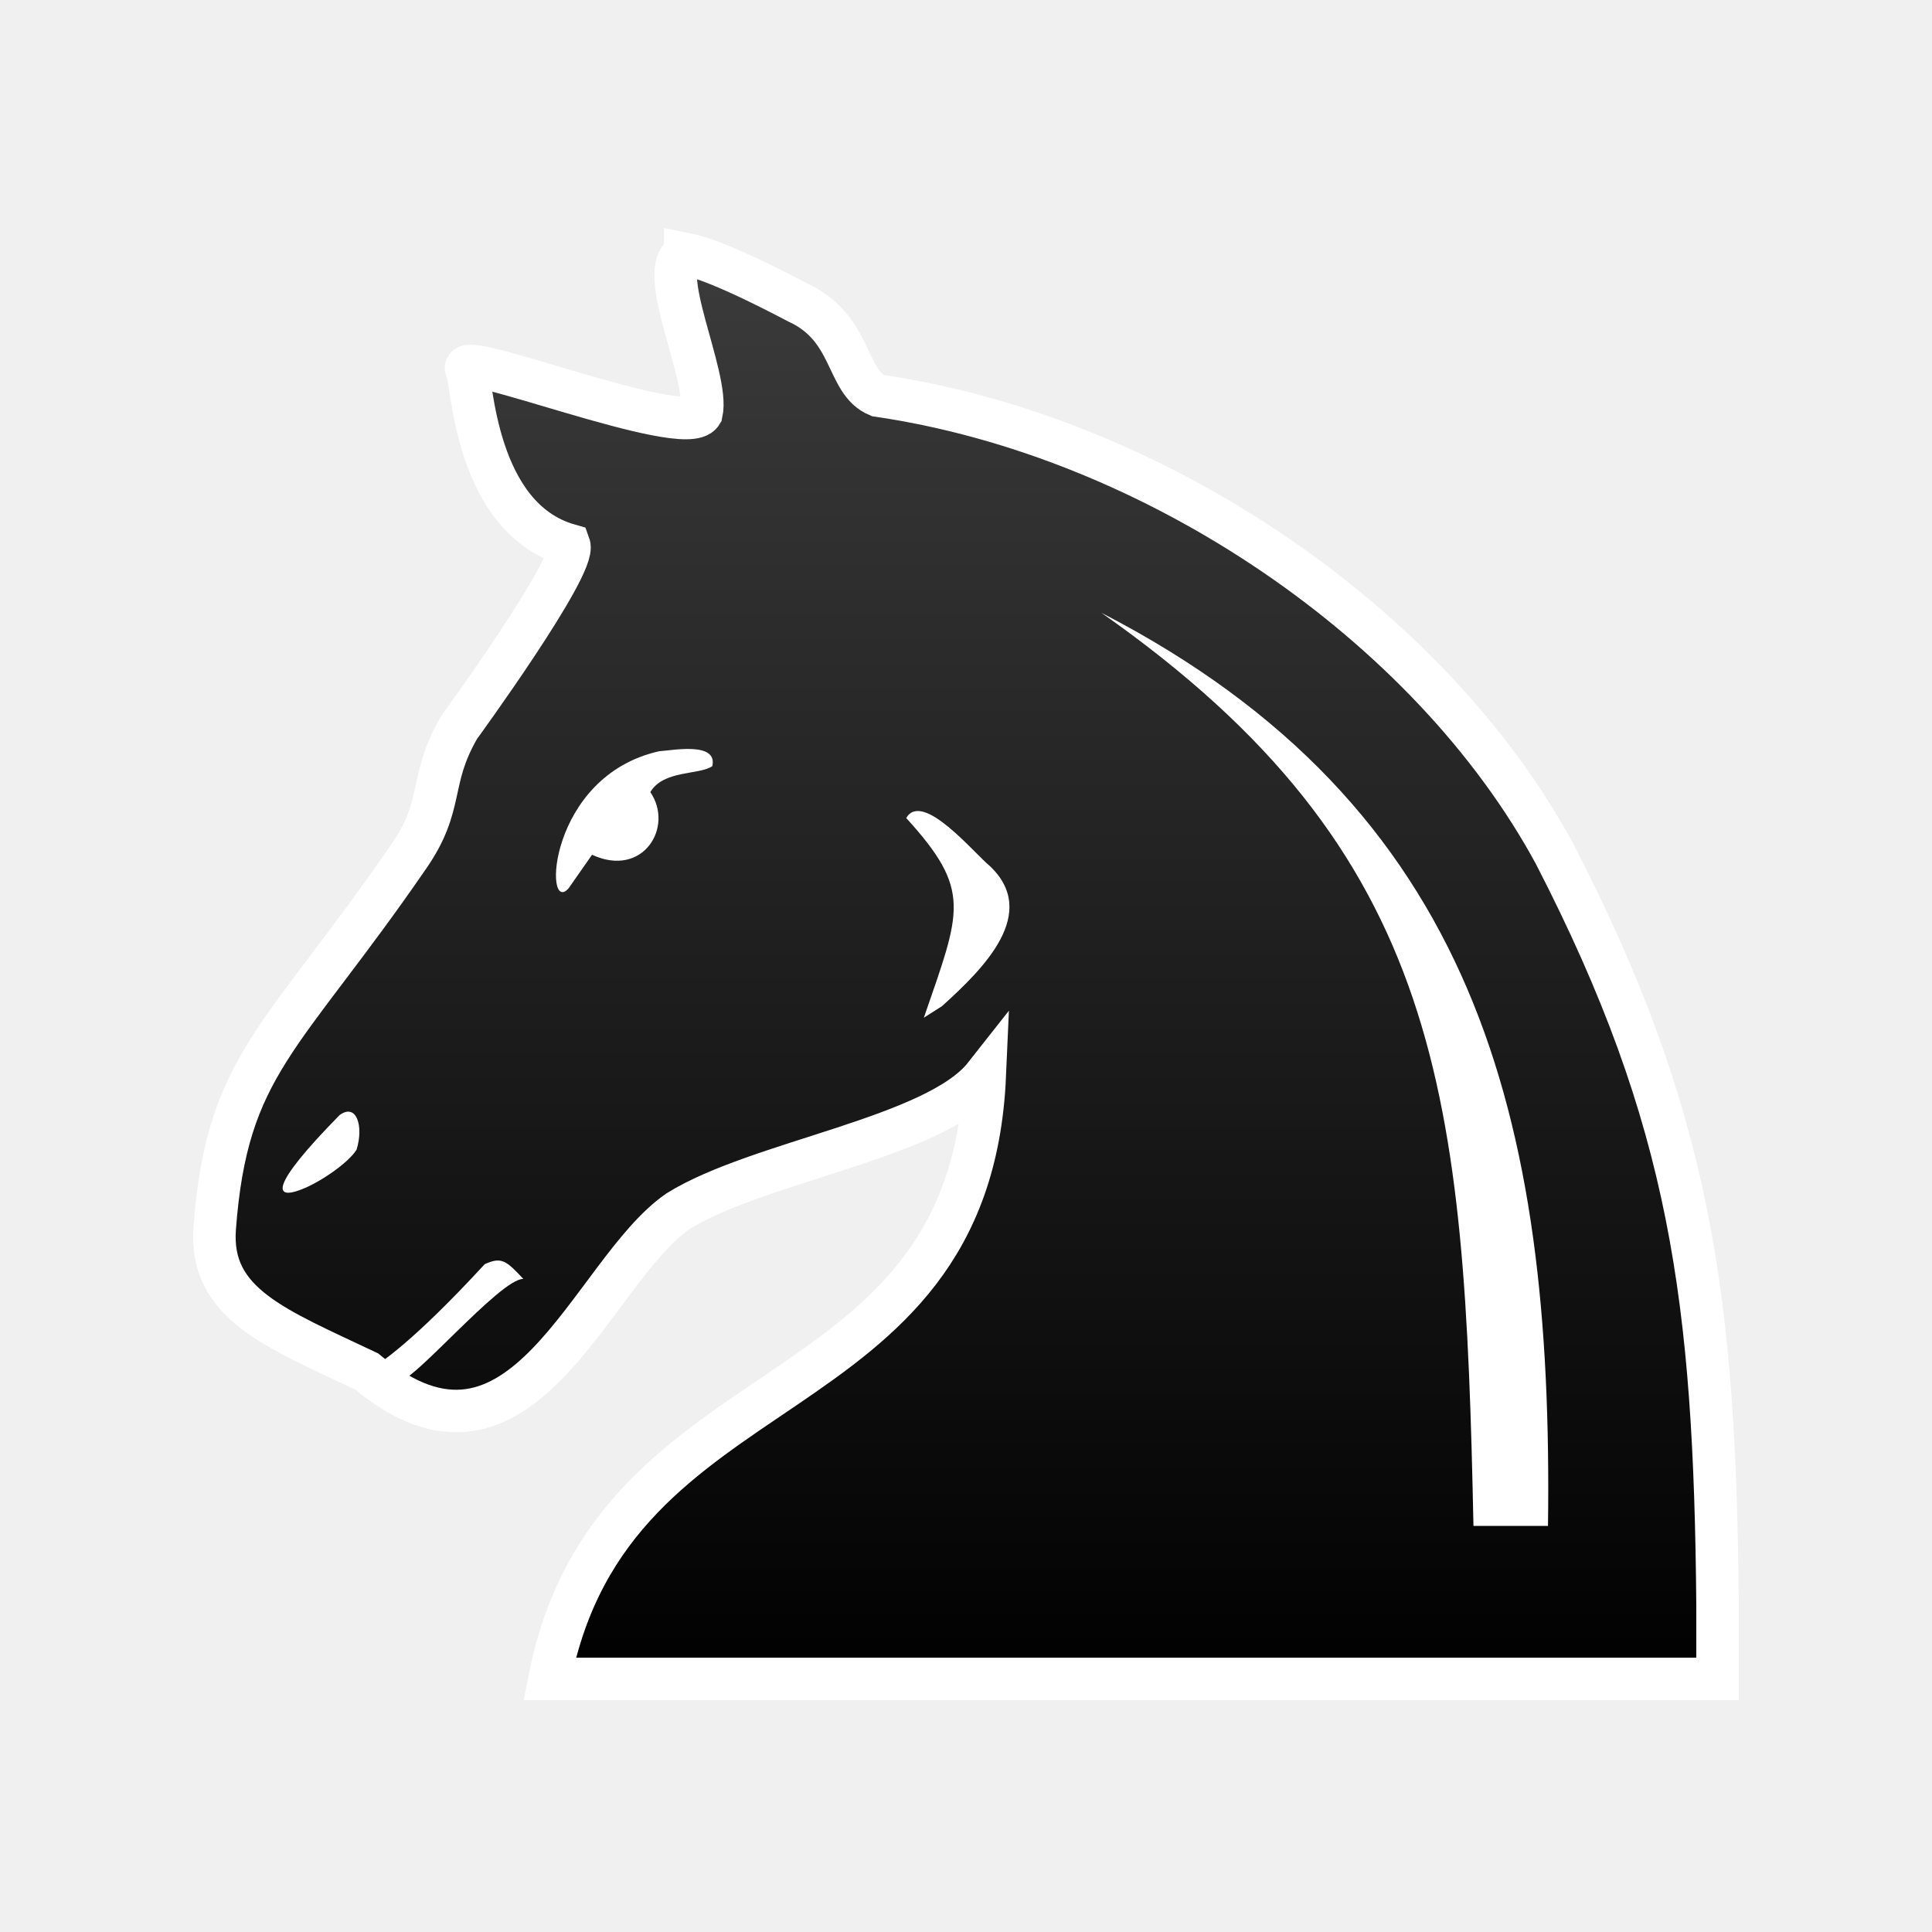
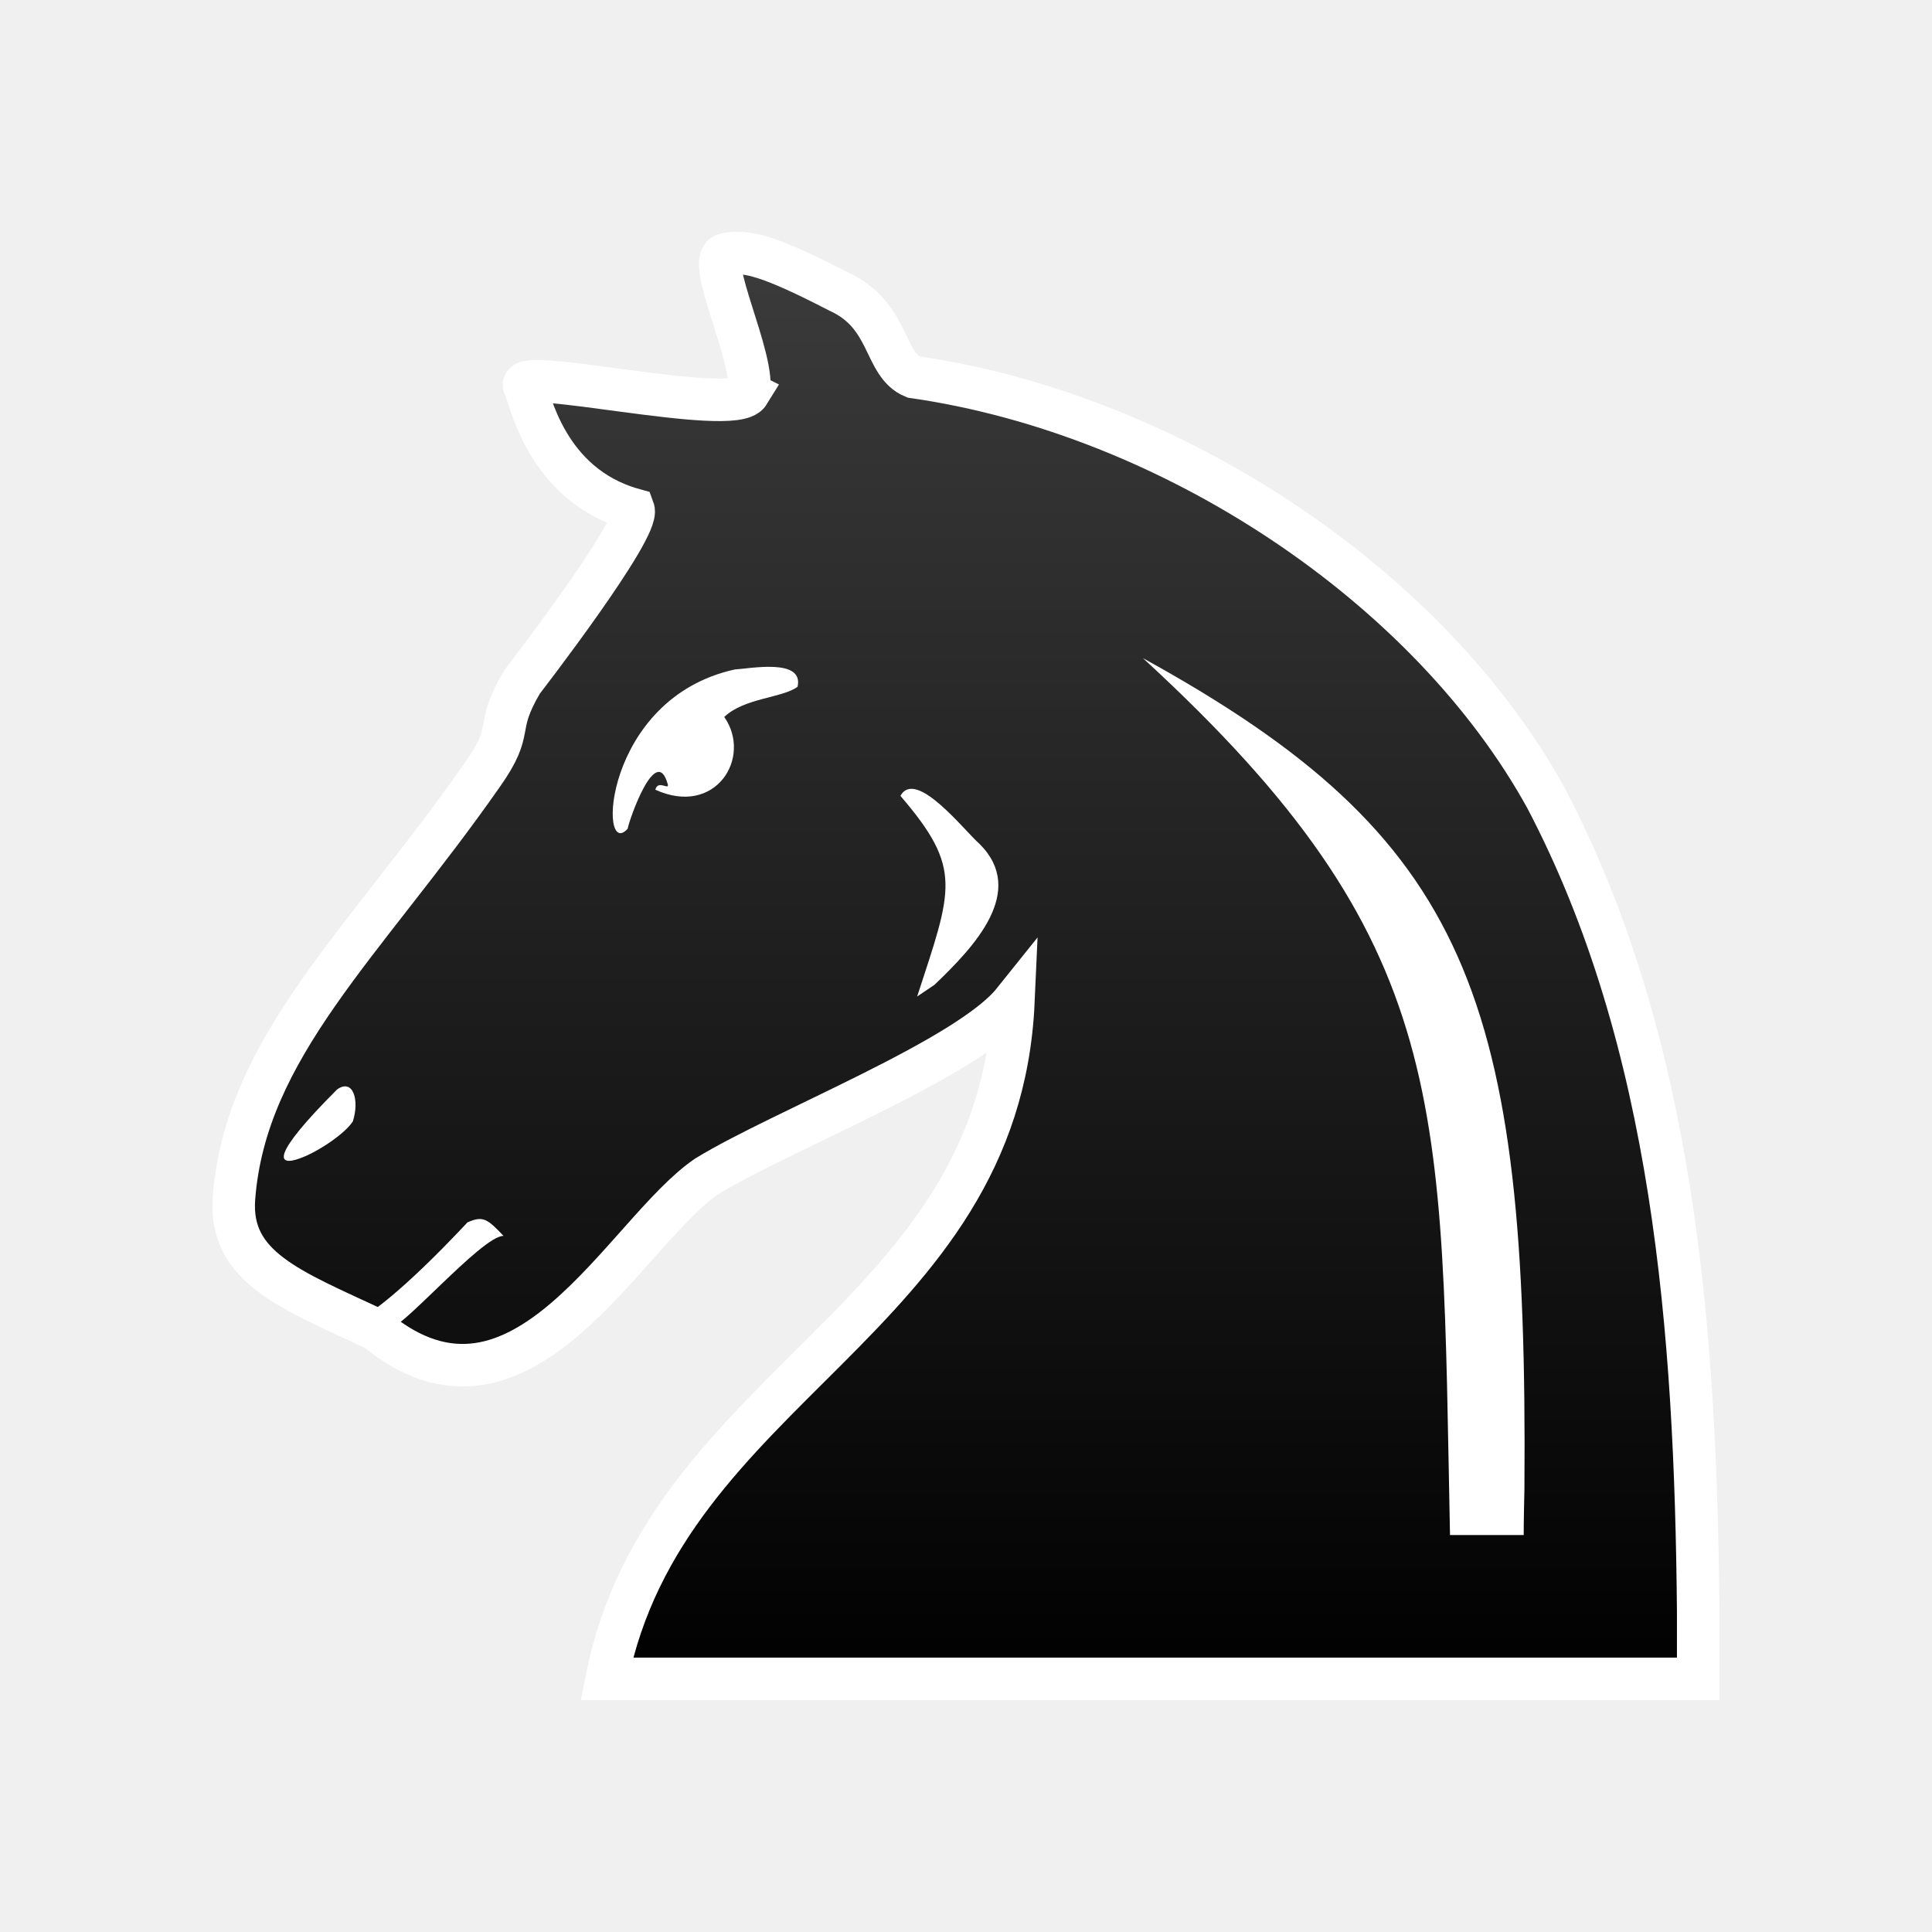
<svg xmlns="http://www.w3.org/2000/svg" width="50mm" height="50mm" clip-rule="evenodd" fill-rule="evenodd" image-rendering="optimizeQuality" shape-rendering="geometricPrecision" text-rendering="geometricPrecision" version="1.1" viewBox="0 0 50 50">
  <defs>
-     <linearGradient id="linearGradient1260-9-1" x1="3711.5" x2="3711.5" y1="-422.94" y2="-314.29" gradientTransform="matrix(.35075 0 0 .34873 -1275.8 153.6)" gradientUnits="userSpaceOnUse">
+     <linearGradient id="linearGradient1876" x1="4778.5" x2="4778.5" y1="-2835.5" y2="-2692.5" gradientTransform="matrix(.26458 0 0 .26588 -1239.3 759.89)" gradientUnits="userSpaceOnUse">
      <stop stop-color="#3c3c3c" offset="0" />
      <stop offset="1" />
    </linearGradient>
  </defs>
-   <path class="st14" d="m17.734 6.573c-0.807 0.349 0.632 3.176 0.421 4.119-0.421 0.698-6.495-1.745-6.074-1.117 0.14 0.244 0.192 3.833 2.649 4.531 0.197 0.542-2.849 4.721-2.849 4.721-0.807 1.396-0.362 1.988-1.31 3.349-3.265 4.747-4.699 5.359-5.015 9.617-0.14 1.955 1.58 2.583 3.932 3.7 4.037 3.386 5.78-2.578 8.062-4.148 2.071-1.292 6.672-1.901 7.936-3.506-0.396 8.99-9.635 7.316-11.263 15.611h30.227v-1.92c-0.07-7.854-0.667-12.548-4.213-19.424-3.23-5.969-10.356-10.821-17.518-11.868-0.843-0.349-0.632-1.745-2.071-2.409-1.861-0.977-2.563-1.187-2.914-1.257z" fill="url(#linearGradient1260-9-1)" stroke="#fff" stroke-width="1.1" />
-   <g fill="#fff">
-     <path class="st15" d="m40.062 39.491c0.141-10.585-1.873-18.634-11.558-23.632 8.88 6.232 9.398 12.479 9.629 23.632z" stroke-width=".313" />
-     <g>
-       <path class="st15" d="m12.543 32.718c0.439-0.203 0.562-0.087 1.001 0.38-0.605-0.012-2.96 2.812-3.235 2.632-1.227-0.804-1.503 1.05 2.234-3.012z" stroke-width=".313" />
-       <path class="st15" d="m8.791 28.857c0.436-0.319 0.627 0.29 0.436 0.899-0.218 0.348-0.981 0.87-1.472 1.044-0.627 0.232-0.818-0.058 1.036-1.944z" stroke-width=".313" />
-       <path class="st15" d="m14.717 22.987c0.605-0.866 0.605-0.866 0.605-0.866 1.32 0.611 2.127-0.72 1.508-1.621 0.34-0.578 1.269-0.437 1.605-0.673 0.142-0.642-1.036-0.405-1.376-0.385-2.889 0.647-2.997 4.295-2.342 3.545z" stroke-width=".348" />
-       <path class="st32" d="m24.38 26.038c1.096-0.989 2.522-2.413 1.234-3.628-0.402-0.326-1.74-1.96-2.161-1.24 1.712 1.881 1.411 2.396 0.456 5.168" stroke-width="1.2" />
+   <g clip-rule="evenodd" fill-rule="evenodd" shape-rendering="geometricPrecision">
+     <path class="st14" d="m19.377 10.174c-0.394 0.641-6.192-0.74-5.799-0.163 0.131 0.224 0.519 2.533 2.815 3.174 0.184 0.498-2.88 4.46-2.88 4.46-0.755 1.282-0.151 1.167-1.037 2.418-3.051 4.36-6.125 7.037-6.421 10.948-0.131 1.795 1.476 2.372 3.675 3.398 3.773 3.11 6.432-2.524 8.564-3.967 1.936-1.186 6.752-3.046 7.933-4.521-0.37 8.256-9.005 9.91-10.526 17.528h28.248v-1.763c-0.066-7.213-0.623-14.715-3.937-21.03-3.018-5.482-9.678-9.938-16.371-10.899-0.787-0.321-0.591-1.603-1.936-2.212-1.739-0.898-2.395-1.091-2.937-0.963s0.804 2.725 0.607 3.591z" fill="url(#linearGradient1876)" image-rendering="optimizeQuality" stroke="#fff" stroke-width="1.1" />
+     <g fill="#fff">
+       <path class="st15" d="m12.097 31.636c0.41-0.186 0.525-0.08 0.935 0.349-0.565-0.011-2.766 2.582-3.023 2.417-1.146-0.738-1.404 0.964 2.088-2.766z" image-rendering="optimizeQuality" stroke-width=".313" />
+       <path class="st15" d="m8.724 28.195c0.408-0.293 0.586 0.266 0.408 0.826-0.204 0.32-0.917 0.799-1.376 0.959-0.586 0.213-0.764-0.053 0.968-1.785z" image-rendering="optimizeQuality" stroke-width=".313" />
+       <path class="st15" d="m16.245 21.444c0.036-0.222 0.74-2.247 1.04-1.136 0.024 0.141-0.259-0.132-0.325 0.13 1.56 0.71 2.515-0.836 1.784-1.883 0.513-0.494 1.511-0.491 1.897-0.782 0.168-0.746-1.224-0.47-1.626-0.447-3.416 0.752-3.543 4.99-2.769 4.119z" image-rendering="optimizeQuality" stroke-width=".348" />
+       <path class="st32" d="m24.183 25.488c1.04-0.993 2.392-2.424 1.17-3.645-0.381-0.327-1.65-1.97-2.05-1.246 1.624 1.89 1.339 2.407 0.433 5.192" image-rendering="optimizeQuality" stroke-width="1.2" />
    </g>
  </g>
+   <path class="st15" d="m39.433 39.727s0-0.385 0.019-1.191c0.095-12.754-1.419-16.851-9.873-21.503 8.057 7.395 7.718 11.482 7.947 22.694z" fill="#fff" stroke-width=".313" />
</svg>
